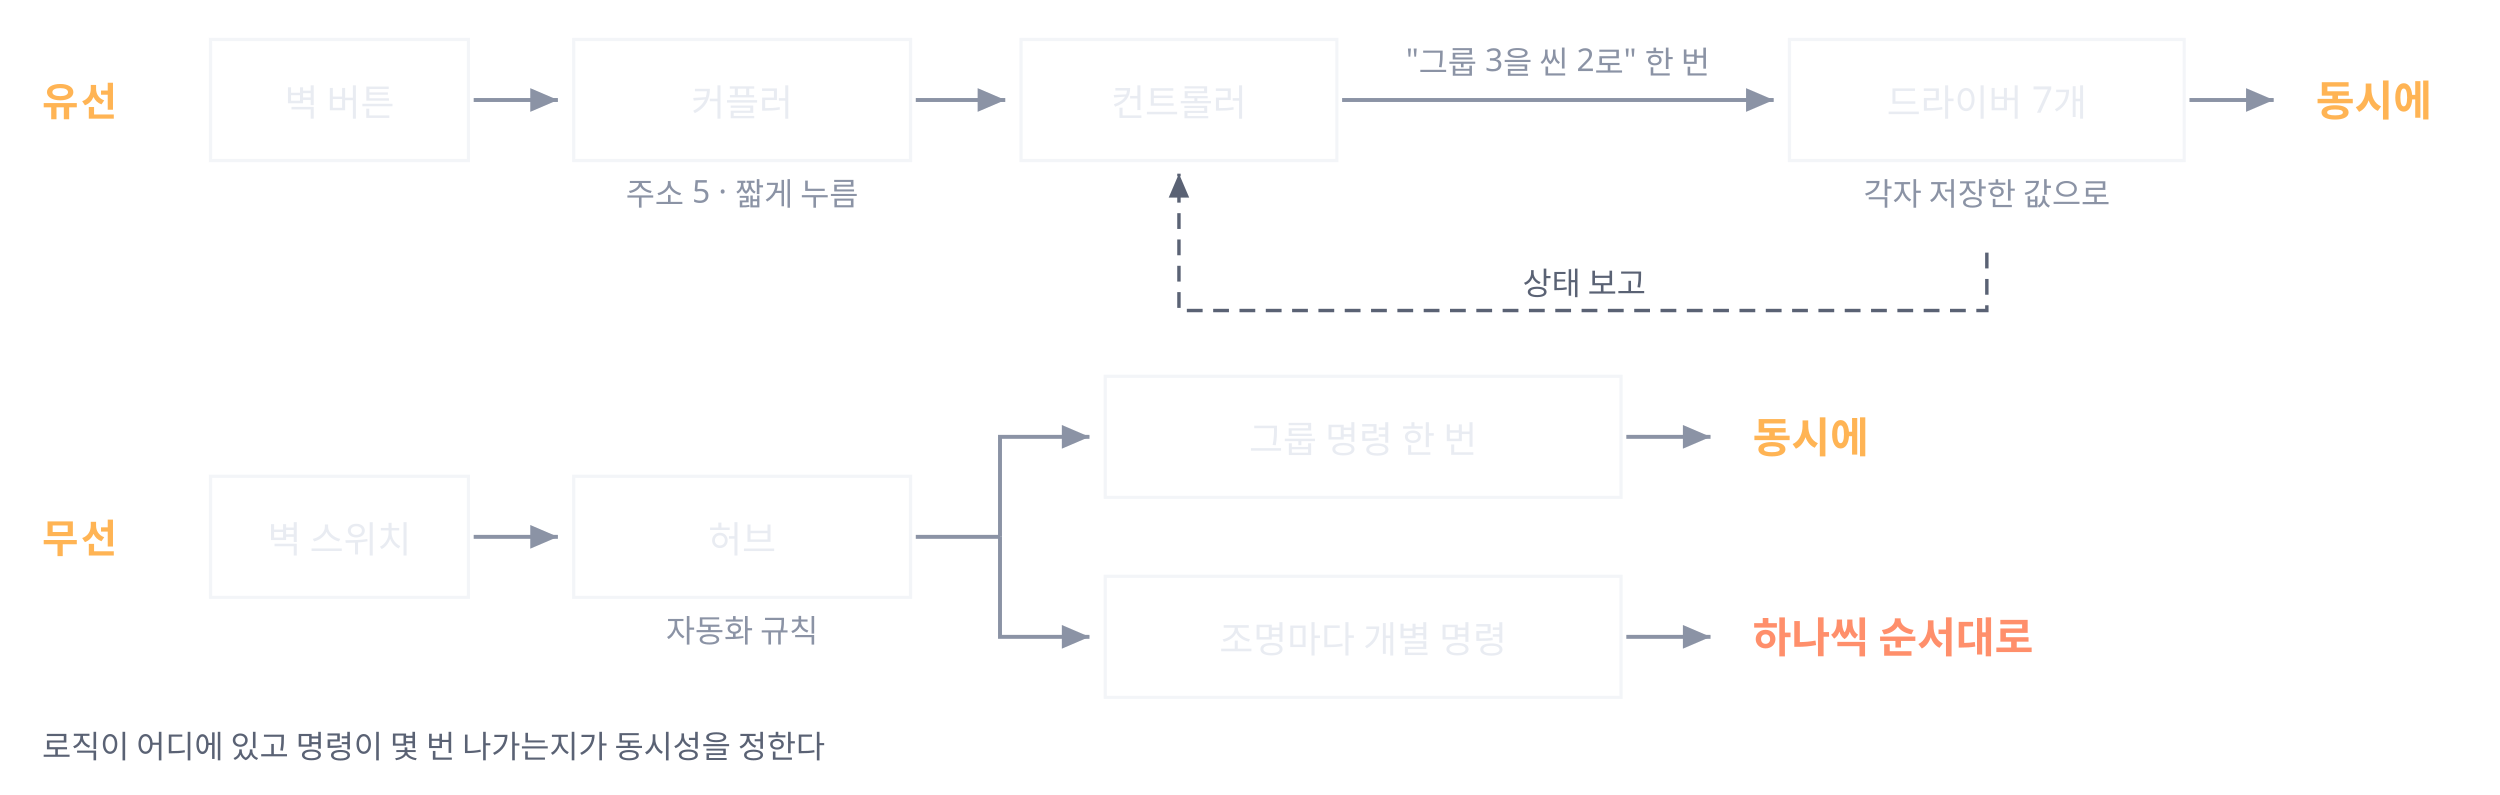
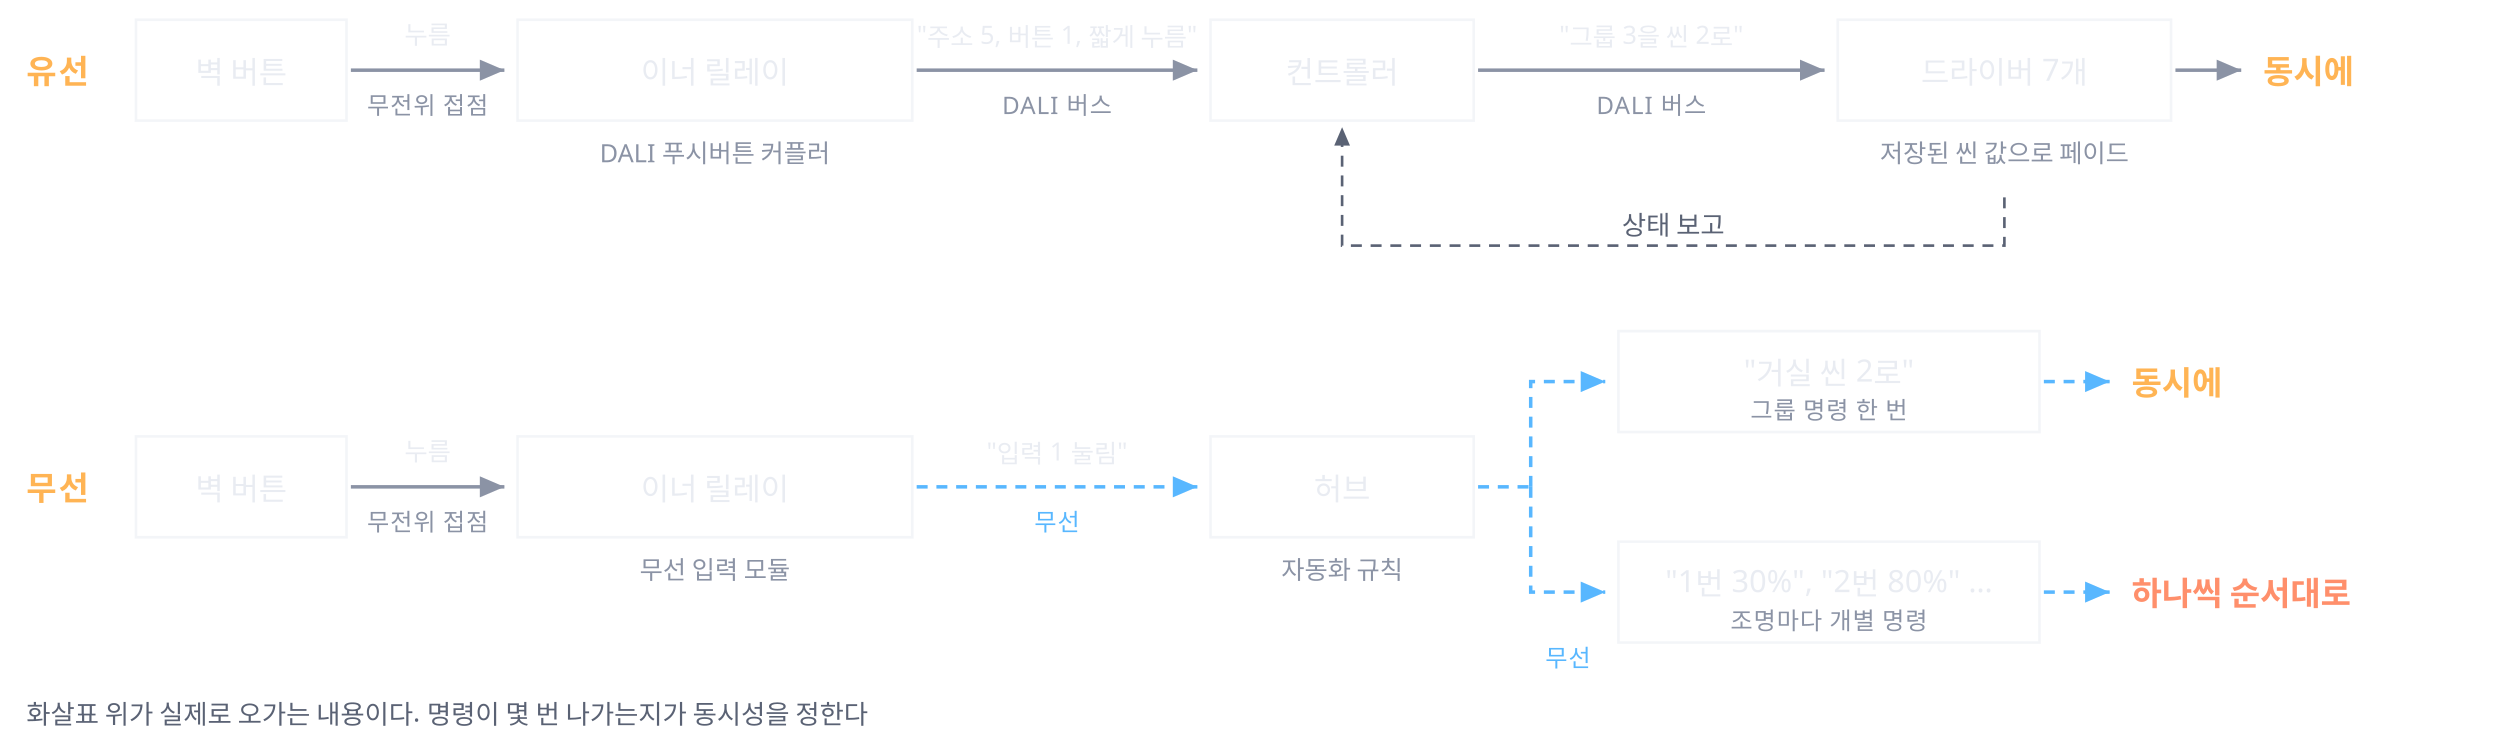
- <svg xmlns="http://www.w3.org/2000/svg" viewBox="20 72 950 302" font-family="Pretendard, Apple SD Gothic Neo, sans-serif">
+ <svg xmlns="http://www.w3.org/2000/svg" viewBox="8 88 1140 342" font-family="Pretendard, Apple SD Gothic Neo, sans-serif">
  <defs>
    <style>
      .box{fill:none;stroke:#e9ecf2;stroke-opacity:.5;stroke-width:1.2}
-       .w{stroke:#8b93a5;stroke-width:1.5;fill:none}
-       .wd{stroke:#5a6274;stroke-width:1.3;fill:none;stroke-dasharray:6 4}
+       .w{stroke:#8b93a5;stroke-width:1.6;fill:none}
+       .rf{stroke:#58b7ff;stroke-width:1.6;fill:none;stroke-dasharray:5 4}
+       .fb{stroke:#5a6274;stroke-width:1.2;fill:none;stroke-dasharray:5 4}
      .lane{fill:#ffb454;font-size:15px;font-weight:700;letter-spacing:.06em}
      .t{fill:#e9ecf2;font-size:14px}
-       .sub{fill:#8b93a5;font-size:12px}
+       .msg{fill:#e9ecf2;font-size:11.5px}
+       .med{fill:#8b93a5;font-size:11px;letter-spacing:.04em}
+       .medr{fill:#58b7ff;font-size:11px;letter-spacing:.04em}
+       .sub{fill:#8b93a5;font-size:11.5px}
      .dim{fill:#5a6274;font-size:12px}
-       .amb{fill:#ffb454;font-size:16px;font-weight:600}
-       .red{fill:#ff8f6b;font-size:16px;font-weight:600}
+       .amb{fill:#ffb454;font-size:15px;font-weight:600}
+       .red{fill:#ff8f6b;font-size:15px;font-weight:600}
    </style>
    <marker id="ar" markerWidth="8" markerHeight="8" refX="7" refY="4" orient="auto">
      <path d="M0,1 L7,4 L0,7 z" fill="#8b93a5" />
    </marker>
-     <marker id="ard" markerWidth="8" markerHeight="8" refX="7" refY="4" orient="auto">
+     <marker id="arr" markerWidth="8" markerHeight="8" refX="7" refY="4" orient="auto">
+       <path d="M0,1 L7,4 L0,7 z" fill="#58b7ff" />
+     </marker>
+     <marker id="arf" markerWidth="8" markerHeight="8" refX="7" refY="4" orient="auto">
      <path d="M0,1 L7,4 L0,7 z" fill="#5a6274" />
    </marker>
  </defs>
-   <text x="36" y="116" class="lane">유선</text>
-   <rect x="100" y="87" width="98" height="46" class="box" />
-   <text x="149" y="116" class="t" text-anchor="middle">벽 버튼</text>
-   <line x1="200" y1="110" x2="232" y2="110" class="w" marker-end="url(#ar)" />
-   <rect x="238" y="87" width="128" height="46" class="box" />
-   <text x="302" y="116" class="t" text-anchor="middle">커플러</text>
-   <text x="302" y="150" class="sub" text-anchor="middle">주소 5 · 짧게 누름</text>
-   <line x1="368" y1="110" x2="402" y2="110" class="w" marker-end="url(#ar)" />
-   <rect x="408" y="87" width="120" height="46" class="box" />
-   <text x="468" y="116" class="t" text-anchor="middle">컨트롤러</text>
-   <line x1="530" y1="110" x2="694" y2="110" class="w" marker-end="url(#ar)" />
-   <text x="612" y="99" class="sub" text-anchor="middle">"그룹 3을 씬 2로" 한 번</text>
-   <rect x="700" y="87" width="150" height="46" class="box" />
-   <text x="775" y="116" class="t" text-anchor="middle">드라이버 7개</text>
-   <text x="775" y="150" class="sub" text-anchor="middle">각자 저장한 값으로</text>
-   <line x1="852" y1="110" x2="884" y2="110" class="w" marker-end="url(#ar)" />
-   <text x="900" y="116" class="amb">동시에</text>
-   <polyline points="775,168 775,190 468,190 468,138" class="wd" marker-end="url(#ard)" />
-   <text x="622" y="184" class="dim" text-anchor="middle">상태 보고</text>
-   <text x="36" y="282" class="lane">무선</text>
-   <rect x="100" y="253" width="98" height="46" class="box" />
-   <text x="149" y="282" class="t" text-anchor="middle">벽 스위치</text>
-   <line x1="200" y1="276" x2="232" y2="276" class="w" marker-end="url(#ar)" />
-   <rect x="238" y="253" width="128" height="46" class="box" />
-   <text x="302" y="282" class="t" text-anchor="middle">허브</text>
-   <text x="302" y="316" class="sub" text-anchor="middle">자동화 규칙</text>
-   <polyline points="368,276 400,276" class="w" />
-   <polyline points="400,276 400,238 434,238" class="w" marker-end="url(#ar)" />
-   <polyline points="400,276 400,314 434,314" class="w" marker-end="url(#ar)" />
-   <rect x="440" y="215" width="196" height="46" class="box" />
-   <text x="538" y="244" class="t" text-anchor="middle">그룹 명령 한 번</text>
-   <rect x="440" y="291" width="196" height="46" class="box" />
-   <text x="538" y="320" class="t" text-anchor="middle">조명마다 개별 명령</text>
-   <line x1="638" y1="238" x2="670" y2="238" class="w" marker-end="url(#ar)" />
-   <text x="686" y="244" class="amb">동시에</text>
-   <line x1="638" y1="314" x2="670" y2="314" class="w" marker-end="url(#ar)" />
-   <text x="686" y="320" class="red">하나씩 순서대로</text>
-   <text x="36" y="360" class="dim">로직이 어디에 있고 명령이 몇 번 나가는지가 동시성을 정한다</text>
+   <text x="20" y="126" class="lane">유선</text>
+   <rect x="70" y="97" width="96" height="46" class="box" />
+   <text x="118" y="126" class="t" text-anchor="middle">벽 버튼</text>
+   <line x1="168" y1="120" x2="238" y2="120" class="w" marker-end="url(#ar)" />
+   <text x="203" y="108" class="msg" text-anchor="middle">누름</text>
+   <text x="203" y="140" class="med" text-anchor="middle">무전위 접점</text>
+   <rect x="244" y="97" width="180" height="46" class="box" />
+   <text x="334" y="126" class="t" text-anchor="middle">이너 릴레이</text>
+   <text x="334" y="162" class="sub" text-anchor="middle">DALI 푸시버튼 커플러</text>
+   <line x1="426" y1="120" x2="554" y2="120" class="w" marker-end="url(#ar)" />
+   <text x="490" y="108" class="msg" text-anchor="middle">"주소 5, 버튼 1, 짧게 누름"</text>
+   <text x="490" y="140" class="med" text-anchor="middle">DALI 버스</text>
+   <rect x="560" y="97" width="120" height="46" class="box" />
+   <text x="620" y="126" class="t" text-anchor="middle">컨트롤러</text>
+   <line x1="682" y1="120" x2="840" y2="120" class="w" marker-end="url(#ar)" />
+   <text x="761" y="108" class="msg" text-anchor="middle">"그룹 3을 씬 2로"</text>
+   <text x="761" y="140" class="med" text-anchor="middle">DALI 버스</text>
+   <rect x="846" y="97" width="152" height="46" class="box" />
+   <text x="922" y="126" class="t" text-anchor="middle">드라이버 7개</text>
+   <text x="922" y="162" class="sub" text-anchor="middle">저장된 씬 값으로 페이드</text>
+   <line x1="1000" y1="120" x2="1030" y2="120" class="w" marker-end="url(#ar)" />
+   <text x="1040" y="126" class="amb">동시에</text>
+   <polyline points="922,178 922,200 620,200 620,146" class="fb" marker-end="url(#arf)" />
+   <text x="771" y="195" class="dim" text-anchor="middle">상태 보고</text>
+   <text x="20" y="316" class="lane">무선</text>
+   <rect x="70" y="287" width="96" height="46" class="box" />
+   <text x="118" y="316" class="t" text-anchor="middle">벽 버튼</text>
+   <line x1="168" y1="310" x2="238" y2="310" class="w" marker-end="url(#ar)" />
+   <text x="203" y="298" class="msg" text-anchor="middle">누름</text>
+   <text x="203" y="330" class="med" text-anchor="middle">무전위 접점</text>
+   <rect x="244" y="287" width="180" height="46" class="box" />
+   <text x="334" y="316" class="t" text-anchor="middle">이너 릴레이</text>
+   <text x="334" y="352" class="sub" text-anchor="middle">무선 입력 모듈</text>
+   <line x1="426" y1="310" x2="554" y2="310" class="rf" marker-end="url(#arr)" />
+   <text x="490" y="298" class="msg" text-anchor="middle">"입력 1 눌림"</text>
+   <text x="490" y="330" class="medr" text-anchor="middle">무선</text>
+   <rect x="560" y="287" width="120" height="46" class="box" />
+   <text x="620" y="316" class="t" text-anchor="middle">허브</text>
+   <text x="620" y="352" class="sub" text-anchor="middle">자동화 규칙</text>
+   <polyline points="682,310 706,310" class="rf" />
+   <polyline points="706,310 706,262 740,262" class="rf" marker-end="url(#arr)" />
+   <polyline points="706,310 706,358 740,358" class="rf" marker-end="url(#arr)" />
+   <text x="723" y="392" class="medr" text-anchor="middle">무선</text>
+   <rect x="746" y="239" width="192" height="46" class="box" />
+   <text x="842" y="262" class="t" text-anchor="middle">"거실 씬 2로"</text>
+   <text x="842" y="279" class="med" text-anchor="middle">그룹 명령 한 번</text>
+   <rect x="746" y="335" width="192" height="46" class="box" />
+   <text x="842" y="358" class="t" text-anchor="middle">"1번 30%", "2번 80%" …</text>
+   <text x="842" y="375" class="med" text-anchor="middle">조명마다 개별 명령</text>
+   <line x1="940" y1="262" x2="970" y2="262" class="rf" marker-end="url(#arr)" />
+   <text x="980" y="268" class="amb">동시에</text>
+   <line x1="940" y1="358" x2="970" y2="358" class="rf" marker-end="url(#arr)" />
+   <text x="980" y="364" class="red">하나씩 순서대로</text>
+   <text x="20" y="418" class="dim">화살표 위가 실제로 오가는 내용이다. 명령이 몇 번 나가는지가 동시성을 정한다</text>
</svg>
